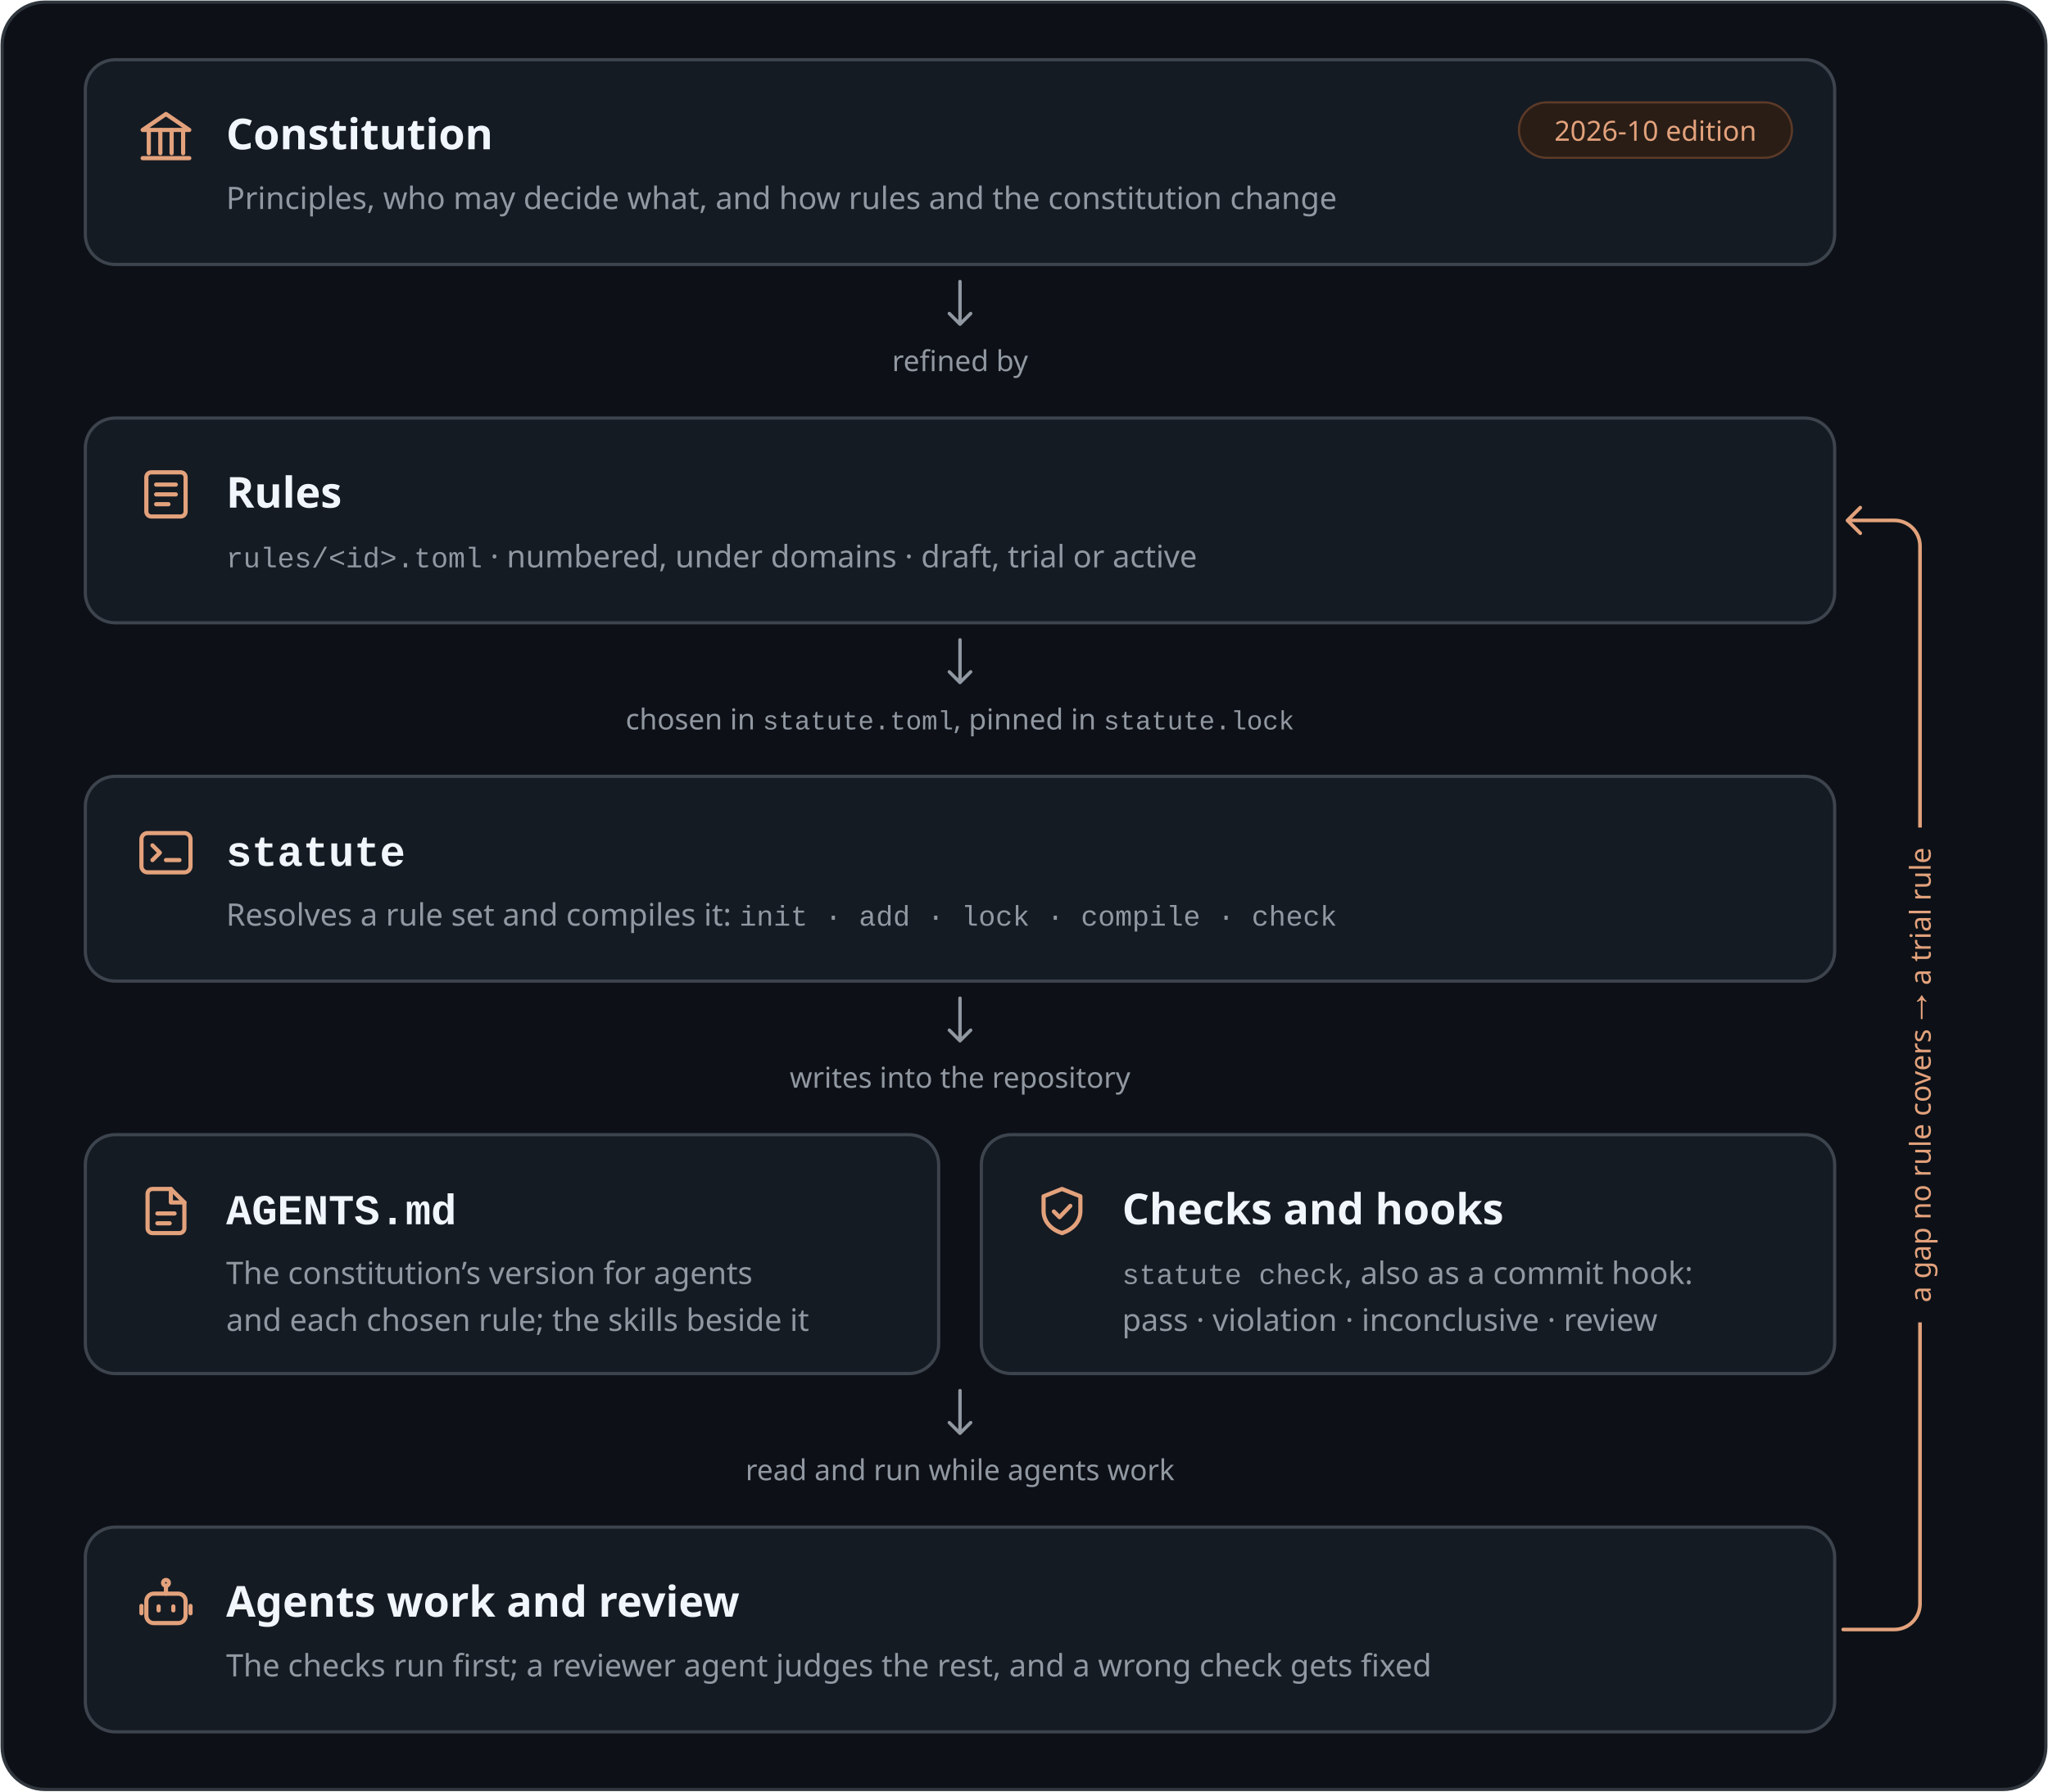
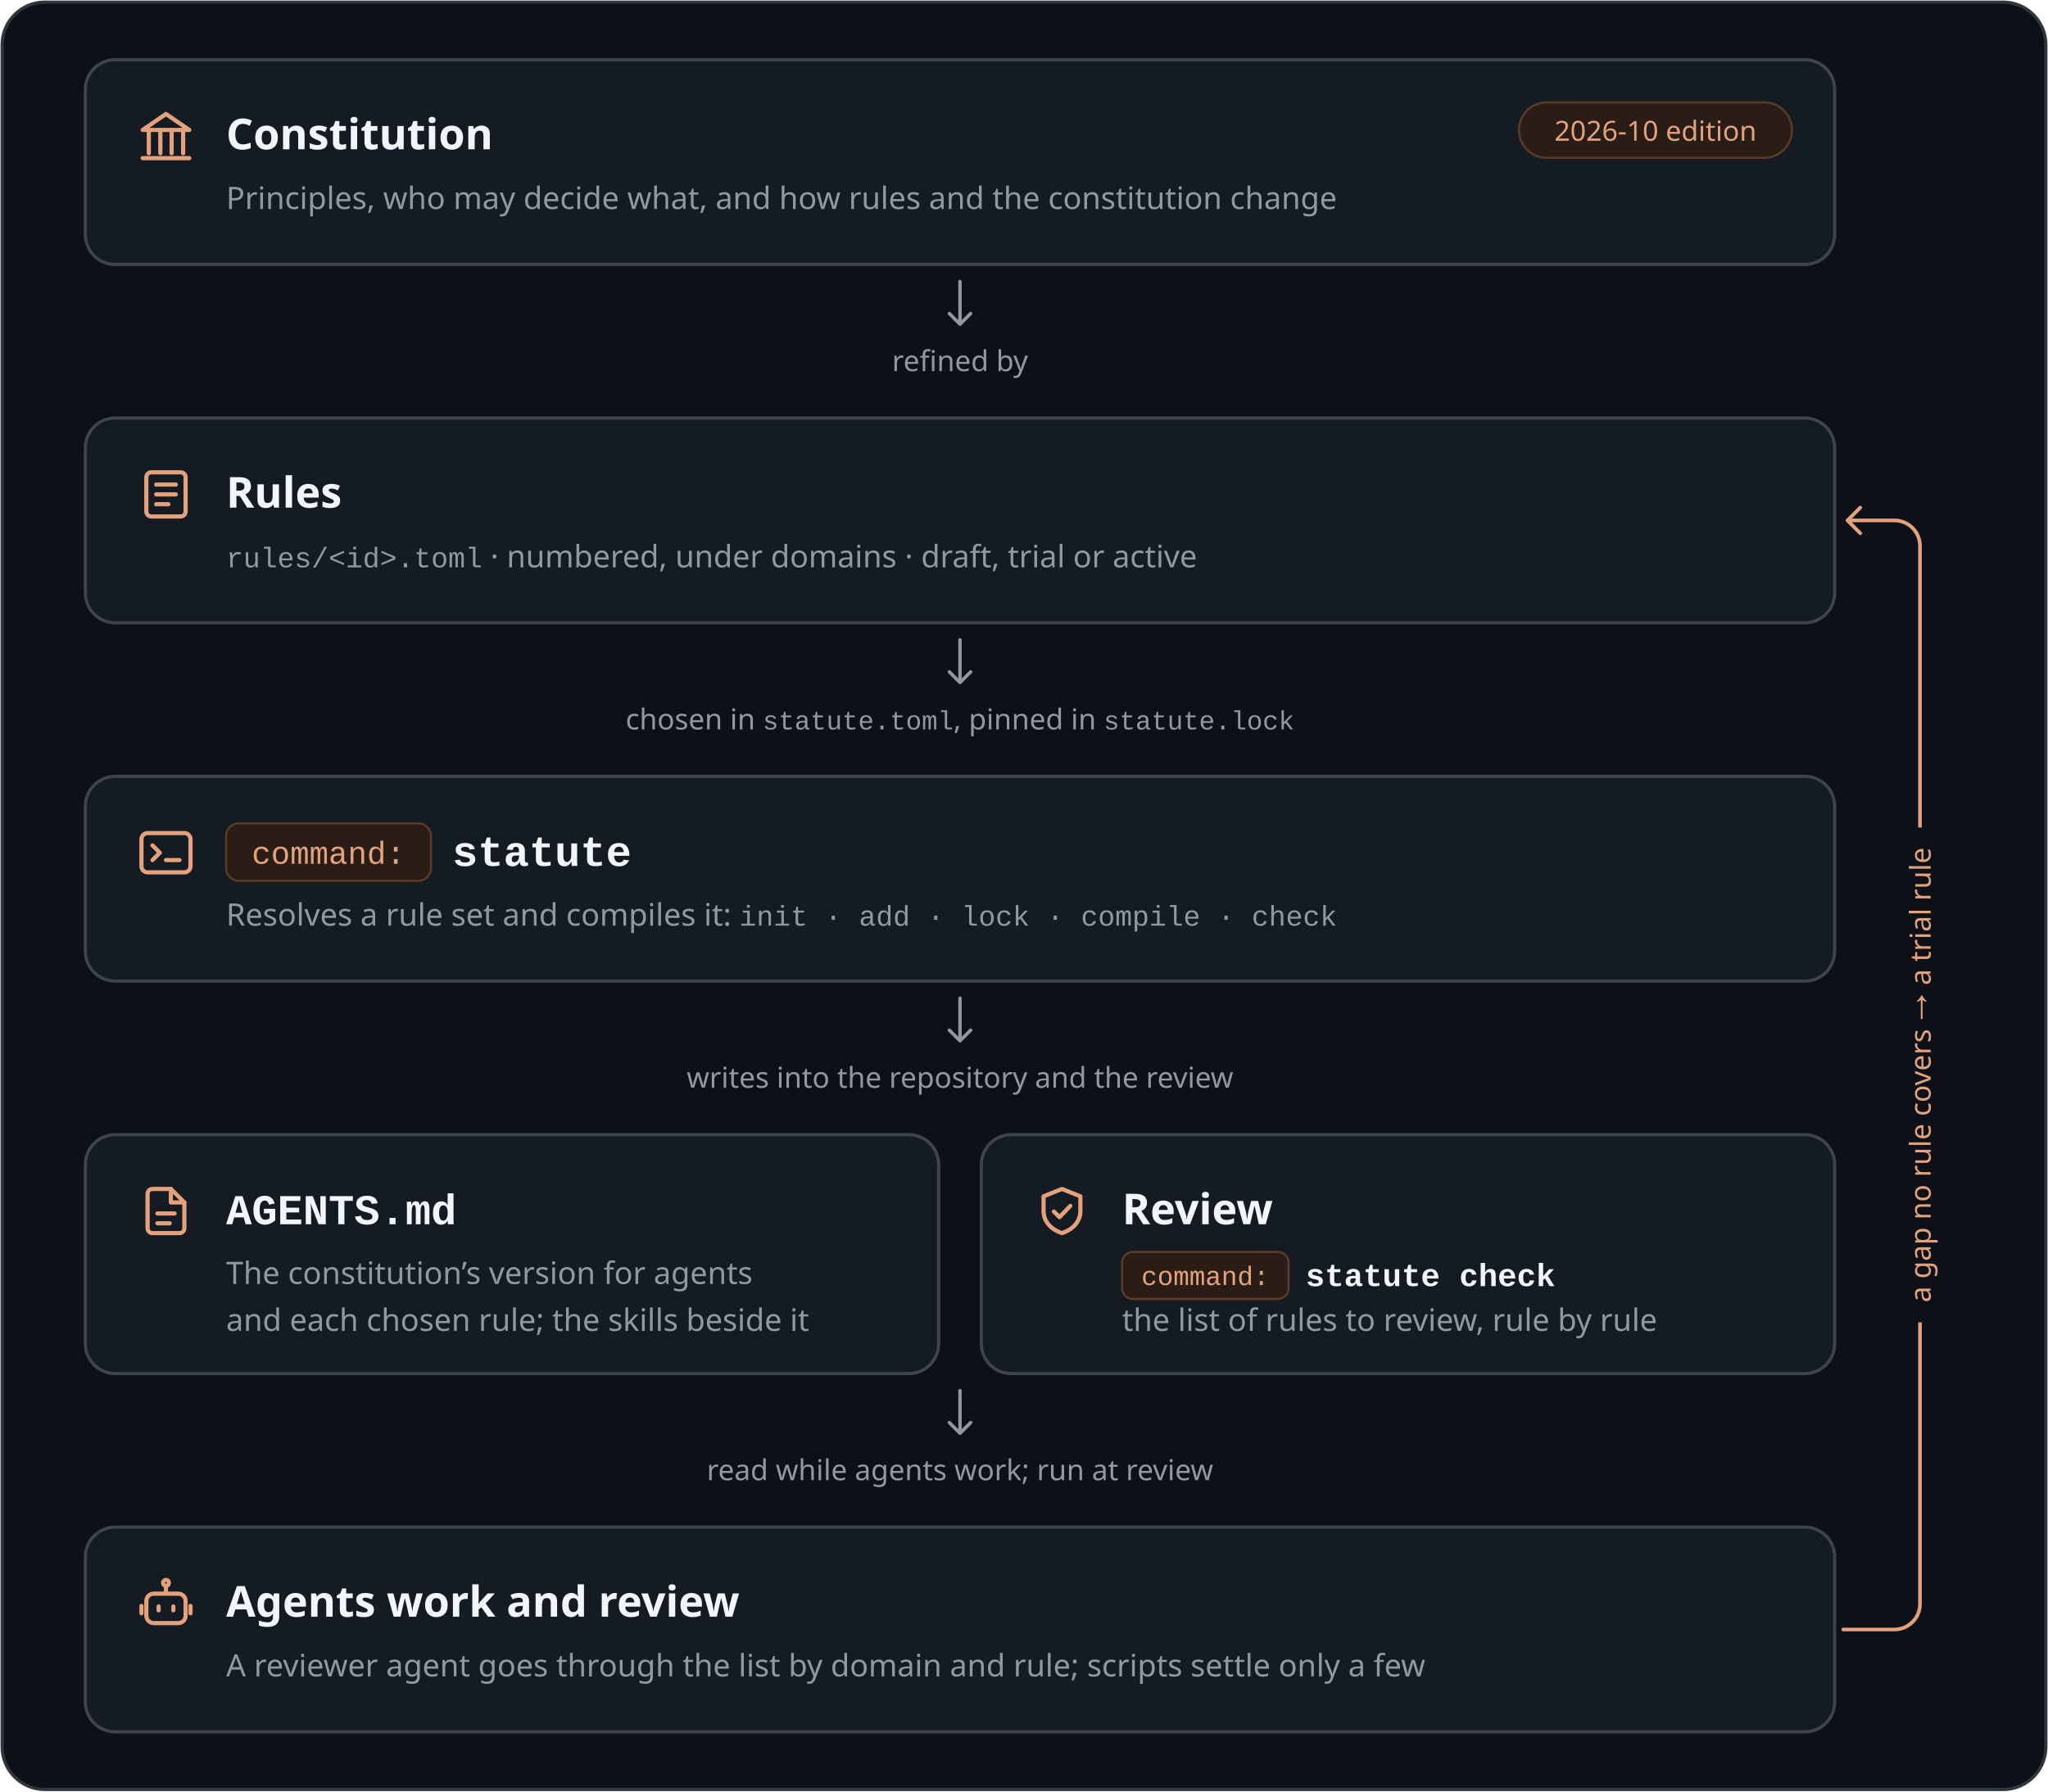
<svg xmlns="http://www.w3.org/2000/svg" viewBox="0 0 960 840" width="960" height="840" role="img" aria-labelledby="t">
  <g font-family="-apple-system, BlinkMacSystemFont, &quot;Segoe UI&quot;, &quot;Noto Sans&quot;, Helvetica, Arial, &quot;PingFang SC&quot;, &quot;Hiragino Sans GB&quot;, &quot;Microsoft YaHei&quot;, &quot;Noto Sans CJK SC&quot;, sans-serif">
    <rect x="1" y="1" width="958" height="838" rx="20" fill="#0d1117" stroke="#30363d" stroke-width="1.5" />
    <rect x="40" y="28" width="820" height="96" rx="14" fill="#151b23" stroke="#3d444d" stroke-width="1.5" />
    <g transform="translate(64 50) scale(1.15)" fill="none" stroke="#e3a27c" stroke-width="1.7" stroke-linecap="round" stroke-linejoin="round">
      <path d="M2.5 9.5 12 3l9.5 6.5z" />
      <path d="M5 9.5V19M9.7 9.5V19M14.3 9.5V19M19 9.5V19M2.5 21h19" />
    </g>
    <text x="106" y="70" font-size="20" font-weight="600" fill="#f0f6fc">Constitution</text>
    <rect x="712" y="48" width="128" height="26" rx="13" fill="#2a1d16" stroke="#5c3a28" />
    <text x="776" y="66" font-size="13" font-weight="500" text-anchor="middle" fill="#e3a27c">2026-10 edition</text>
    <text x="106" y="98" font-size="14.5" fill="#9198a1">Principles, who may decide what, and how rules and the constitution change</text>
    <path d="M450 132v20M445 147l5 5 5-5" fill="none" stroke="#9198a1" stroke-width="1.6" stroke-linecap="round" stroke-linejoin="round" />
    <text x="450" y="174" font-size="13.5" text-anchor="middle" fill="#9198a1">refined by</text>
    <rect x="40" y="196" width="820" height="96" rx="14" fill="#151b23" stroke="#3d444d" stroke-width="1.5" />
    <g transform="translate(64 218) scale(1.15)" fill="none" stroke="#e3a27c" stroke-width="1.7" stroke-linecap="round" stroke-linejoin="round">
      <rect x="4" y="3" width="16" height="18" rx="2" />
      <path d="M8 8h8M8 12h8M8 16h5" />
    </g>
    <text x="106" y="238" font-size="20" font-weight="600" fill="#f0f6fc">Rules</text>
    <text x="106" y="266" font-size="14.5" fill="#9198a1">
      <tspan font-family="ui-monospace, SFMono-Regular, &quot;SF Mono&quot;, Menlo, Consolas, &quot;Liberation Mono&quot;, monospace" font-size="0.92em">rules/&lt;id&gt;.toml</tspan> · numbered, under domains · draft, trial or active</text>
    <path d="M450 300v20M445 315l5 5 5-5" fill="none" stroke="#9198a1" stroke-width="1.6" stroke-linecap="round" stroke-linejoin="round" />
    <text x="450" y="342" font-size="13.5" text-anchor="middle" fill="#9198a1">chosen in <tspan font-family="ui-monospace, SFMono-Regular, &quot;SF Mono&quot;, Menlo, Consolas, &quot;Liberation Mono&quot;, monospace" font-size="0.92em">statute.toml</tspan>, pinned in <tspan font-family="ui-monospace, SFMono-Regular, &quot;SF Mono&quot;, Menlo, Consolas, &quot;Liberation Mono&quot;, monospace" font-size="0.92em">statute.lock</tspan>
    </text>
    <rect x="40" y="364" width="820" height="96" rx="14" fill="#151b23" stroke="#3d444d" stroke-width="1.5" />
    <g transform="translate(64 386) scale(1.15)" fill="none" stroke="#e3a27c" stroke-width="1.7" stroke-linecap="round" stroke-linejoin="round">
      <rect x="2" y="4" width="20" height="16" rx="2.5" />
      <path d="m6.5 9 3 3-3 3M12 15h5.5" />
    </g>
-     <text x="106" y="406" font-size="20" font-weight="600" fill="#f0f6fc">
-       <tspan font-family="ui-monospace, SFMono-Regular, &quot;SF Mono&quot;, Menlo, Consolas, &quot;Liberation Mono&quot;, monospace">statute</tspan>
-     </text>
+     <rect x="106" y="386" width="96" height="27" rx="6" fill="#2a1d16" stroke="#5c3a28" />
+     <text x="154" y="405" font-size="15" font-weight="500" text-anchor="middle" fill="#e3a27c" font-family="ui-monospace, SFMono-Regular, &quot;SF Mono&quot;, Menlo, Consolas, &quot;Liberation Mono&quot;, monospace">command:</text>
+     <text x="212" y="406" font-size="20" font-weight="600" fill="#f0f6fc" font-family="ui-monospace, SFMono-Regular, &quot;SF Mono&quot;, Menlo, Consolas, &quot;Liberation Mono&quot;, monospace">statute</text>
    <text x="106" y="434" font-size="14.5" fill="#9198a1">Resolves a rule set and compiles it: <tspan font-family="ui-monospace, SFMono-Regular, &quot;SF Mono&quot;, Menlo, Consolas, &quot;Liberation Mono&quot;, monospace" font-size="0.92em">init · add · lock · compile · check</tspan>
    </text>
    <path d="M450 468v20M445 483l5 5 5-5" fill="none" stroke="#9198a1" stroke-width="1.6" stroke-linecap="round" stroke-linejoin="round" />
-     <text x="450" y="510" font-size="13.5" text-anchor="middle" fill="#9198a1">writes into the repository</text>
+     <text x="450" y="510" font-size="13.5" text-anchor="middle" fill="#9198a1">writes into the repository and the review</text>
    <rect x="40" y="532" width="400" height="112" rx="14" fill="#151b23" stroke="#3d444d" stroke-width="1.5" />
    <g transform="translate(64 554) scale(1.15)" fill="none" stroke="#e3a27c" stroke-width="1.7" stroke-linecap="round" stroke-linejoin="round">
      <path d="M14 3H6.5A2 2 0 0 0 4.5 5v14a2 2 0 0 0 2 2h11a2 2 0 0 0 2-2V8.5z" />
      <path d="M14 3v5.5h5.5M8.5 13h7M8.5 17h5" />
    </g>
    <text x="106" y="574" font-size="20" font-weight="600" fill="#f0f6fc">
      <tspan font-family="ui-monospace, SFMono-Regular, &quot;SF Mono&quot;, Menlo, Consolas, &quot;Liberation Mono&quot;, monospace">AGENTS.md</tspan>
    </text>
    <text x="106" y="602" font-size="14.5" fill="#9198a1">The constitution’s version for agents</text>
    <text x="106" y="624" font-size="14.5" fill="#9198a1">and each chosen rule; the skills beside it</text>
    <rect x="460" y="532" width="400" height="112" rx="14" fill="#151b23" stroke="#3d444d" stroke-width="1.5" />
    <g transform="translate(484 554) scale(1.15)" fill="none" stroke="#e3a27c" stroke-width="1.7" stroke-linecap="round" stroke-linejoin="round">
      <path d="M12 3 19.5 6v6c0 4.4-3.2 7.6-7.5 9-4.3-1.4-7.5-4.6-7.5-9V6z" />
      <path d="m8.7 12.2 2.3 2.3 4.4-4.6" />
    </g>
-     <text x="526" y="574" font-size="20" font-weight="600" fill="#f0f6fc">Checks and hooks</text>
-     <text x="526" y="602" font-size="14.5" fill="#9198a1">
-       <tspan font-family="ui-monospace, SFMono-Regular, &quot;SF Mono&quot;, Menlo, Consolas, &quot;Liberation Mono&quot;, monospace" font-size="0.92em">statute check</tspan>, also as a commit hook:</text>
-     <text x="526" y="624" font-size="14.5" fill="#9198a1">pass · violation · inconclusive · review</text>
+     <text x="526" y="574" font-size="20" font-weight="600" fill="#f0f6fc">Review</text>
+     <rect x="526" y="587" width="78" height="22" rx="5" fill="#2a1d16" stroke="#5c3a28" />
+     <text x="565" y="602.5" font-size="12.5" font-weight="500" text-anchor="middle" fill="#e3a27c" font-family="ui-monospace, SFMono-Regular, &quot;SF Mono&quot;, Menlo, Consolas, &quot;Liberation Mono&quot;, monospace">command:</text>
+     <text x="612" y="603" font-size="15" font-weight="600" fill="#f0f6fc" font-family="ui-monospace, SFMono-Regular, &quot;SF Mono&quot;, Menlo, Consolas, &quot;Liberation Mono&quot;, monospace">statute check</text>
+     <text x="526" y="624" font-size="14.5" fill="#9198a1">the list of rules to review, rule by rule</text>
    <path d="M450 652v20M445 667l5 5 5-5" fill="none" stroke="#9198a1" stroke-width="1.6" stroke-linecap="round" stroke-linejoin="round" />
-     <text x="450" y="694" font-size="13.5" text-anchor="middle" fill="#9198a1">read and run while agents work</text>
+     <text x="450" y="694" font-size="13.5" text-anchor="middle" fill="#9198a1">read while agents work; run at review</text>
    <rect x="40" y="716" width="820" height="96" rx="14" fill="#151b23" stroke="#3d444d" stroke-width="1.5" />
    <g transform="translate(64 738) scale(1.15)" fill="none" stroke="#e3a27c" stroke-width="1.7" stroke-linecap="round" stroke-linejoin="round">
      <rect x="4" y="8" width="16" height="12" rx="3" />
      <path d="M12 8V4.8" />
      <circle cx="12" cy="3.6" r="1.2" />
      <path d="M9 13.2v1.6M15 13.2v1.6M2 13v3M22 13v3" />
    </g>
    <text x="106" y="758" font-size="20" font-weight="600" fill="#f0f6fc">Agents work and review</text>
-     <text x="106" y="786" font-size="14.5" fill="#9198a1">The checks run first; a reviewer agent judges the rest, and a wrong check gets fixed</text>
+     <text x="106" y="786" font-size="14.5" fill="#9198a1">A reviewer agent goes through the list by domain and rule; scripts settle only a few</text>
    <path d="M864 764H888a12 12 0 0 0 12-12V256a12 12 0 0 0-12-12H866M872 238l-6 6 6 6" fill="none" stroke="#e3a27c" stroke-width="1.7" stroke-linecap="round" stroke-linejoin="round" />
    <rect x="887" y="388" width="26" height="232" fill="#0d1117" />
    <text transform="translate(905 504) rotate(-90)" font-size="13.5" text-anchor="middle" fill="#e3a27c">a gap no rule covers → a trial rule</text>
  </g>
</svg>
